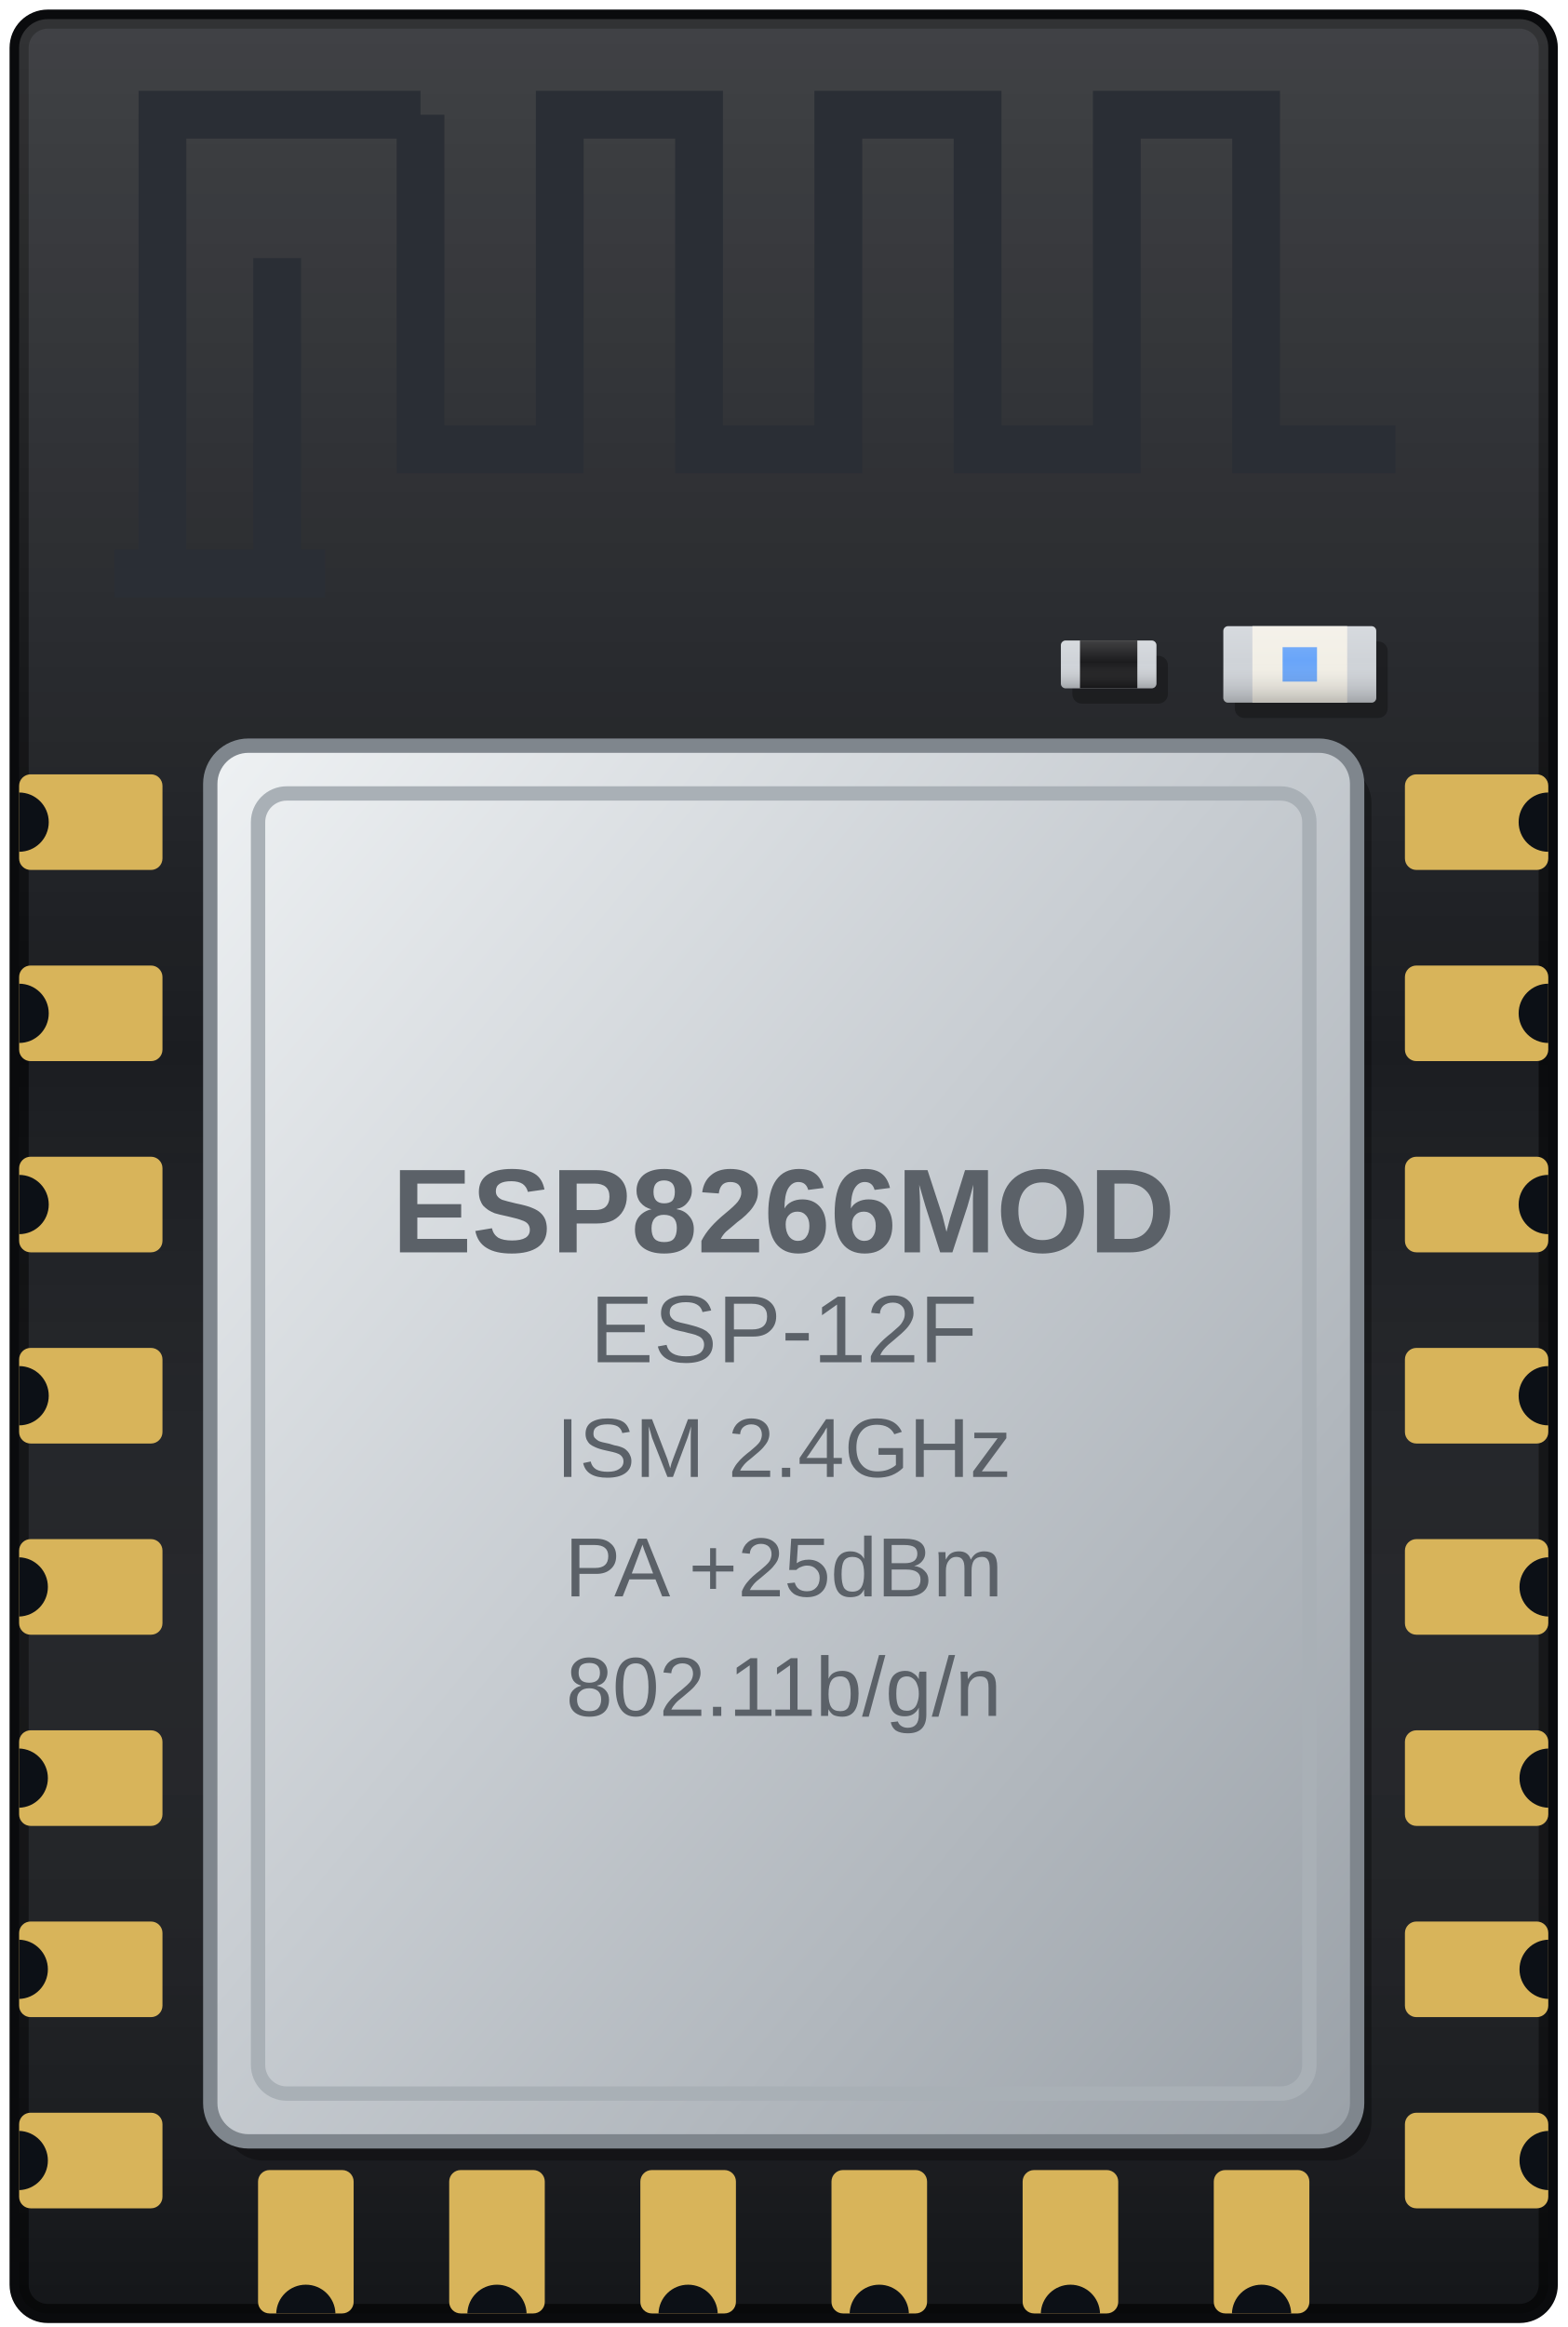
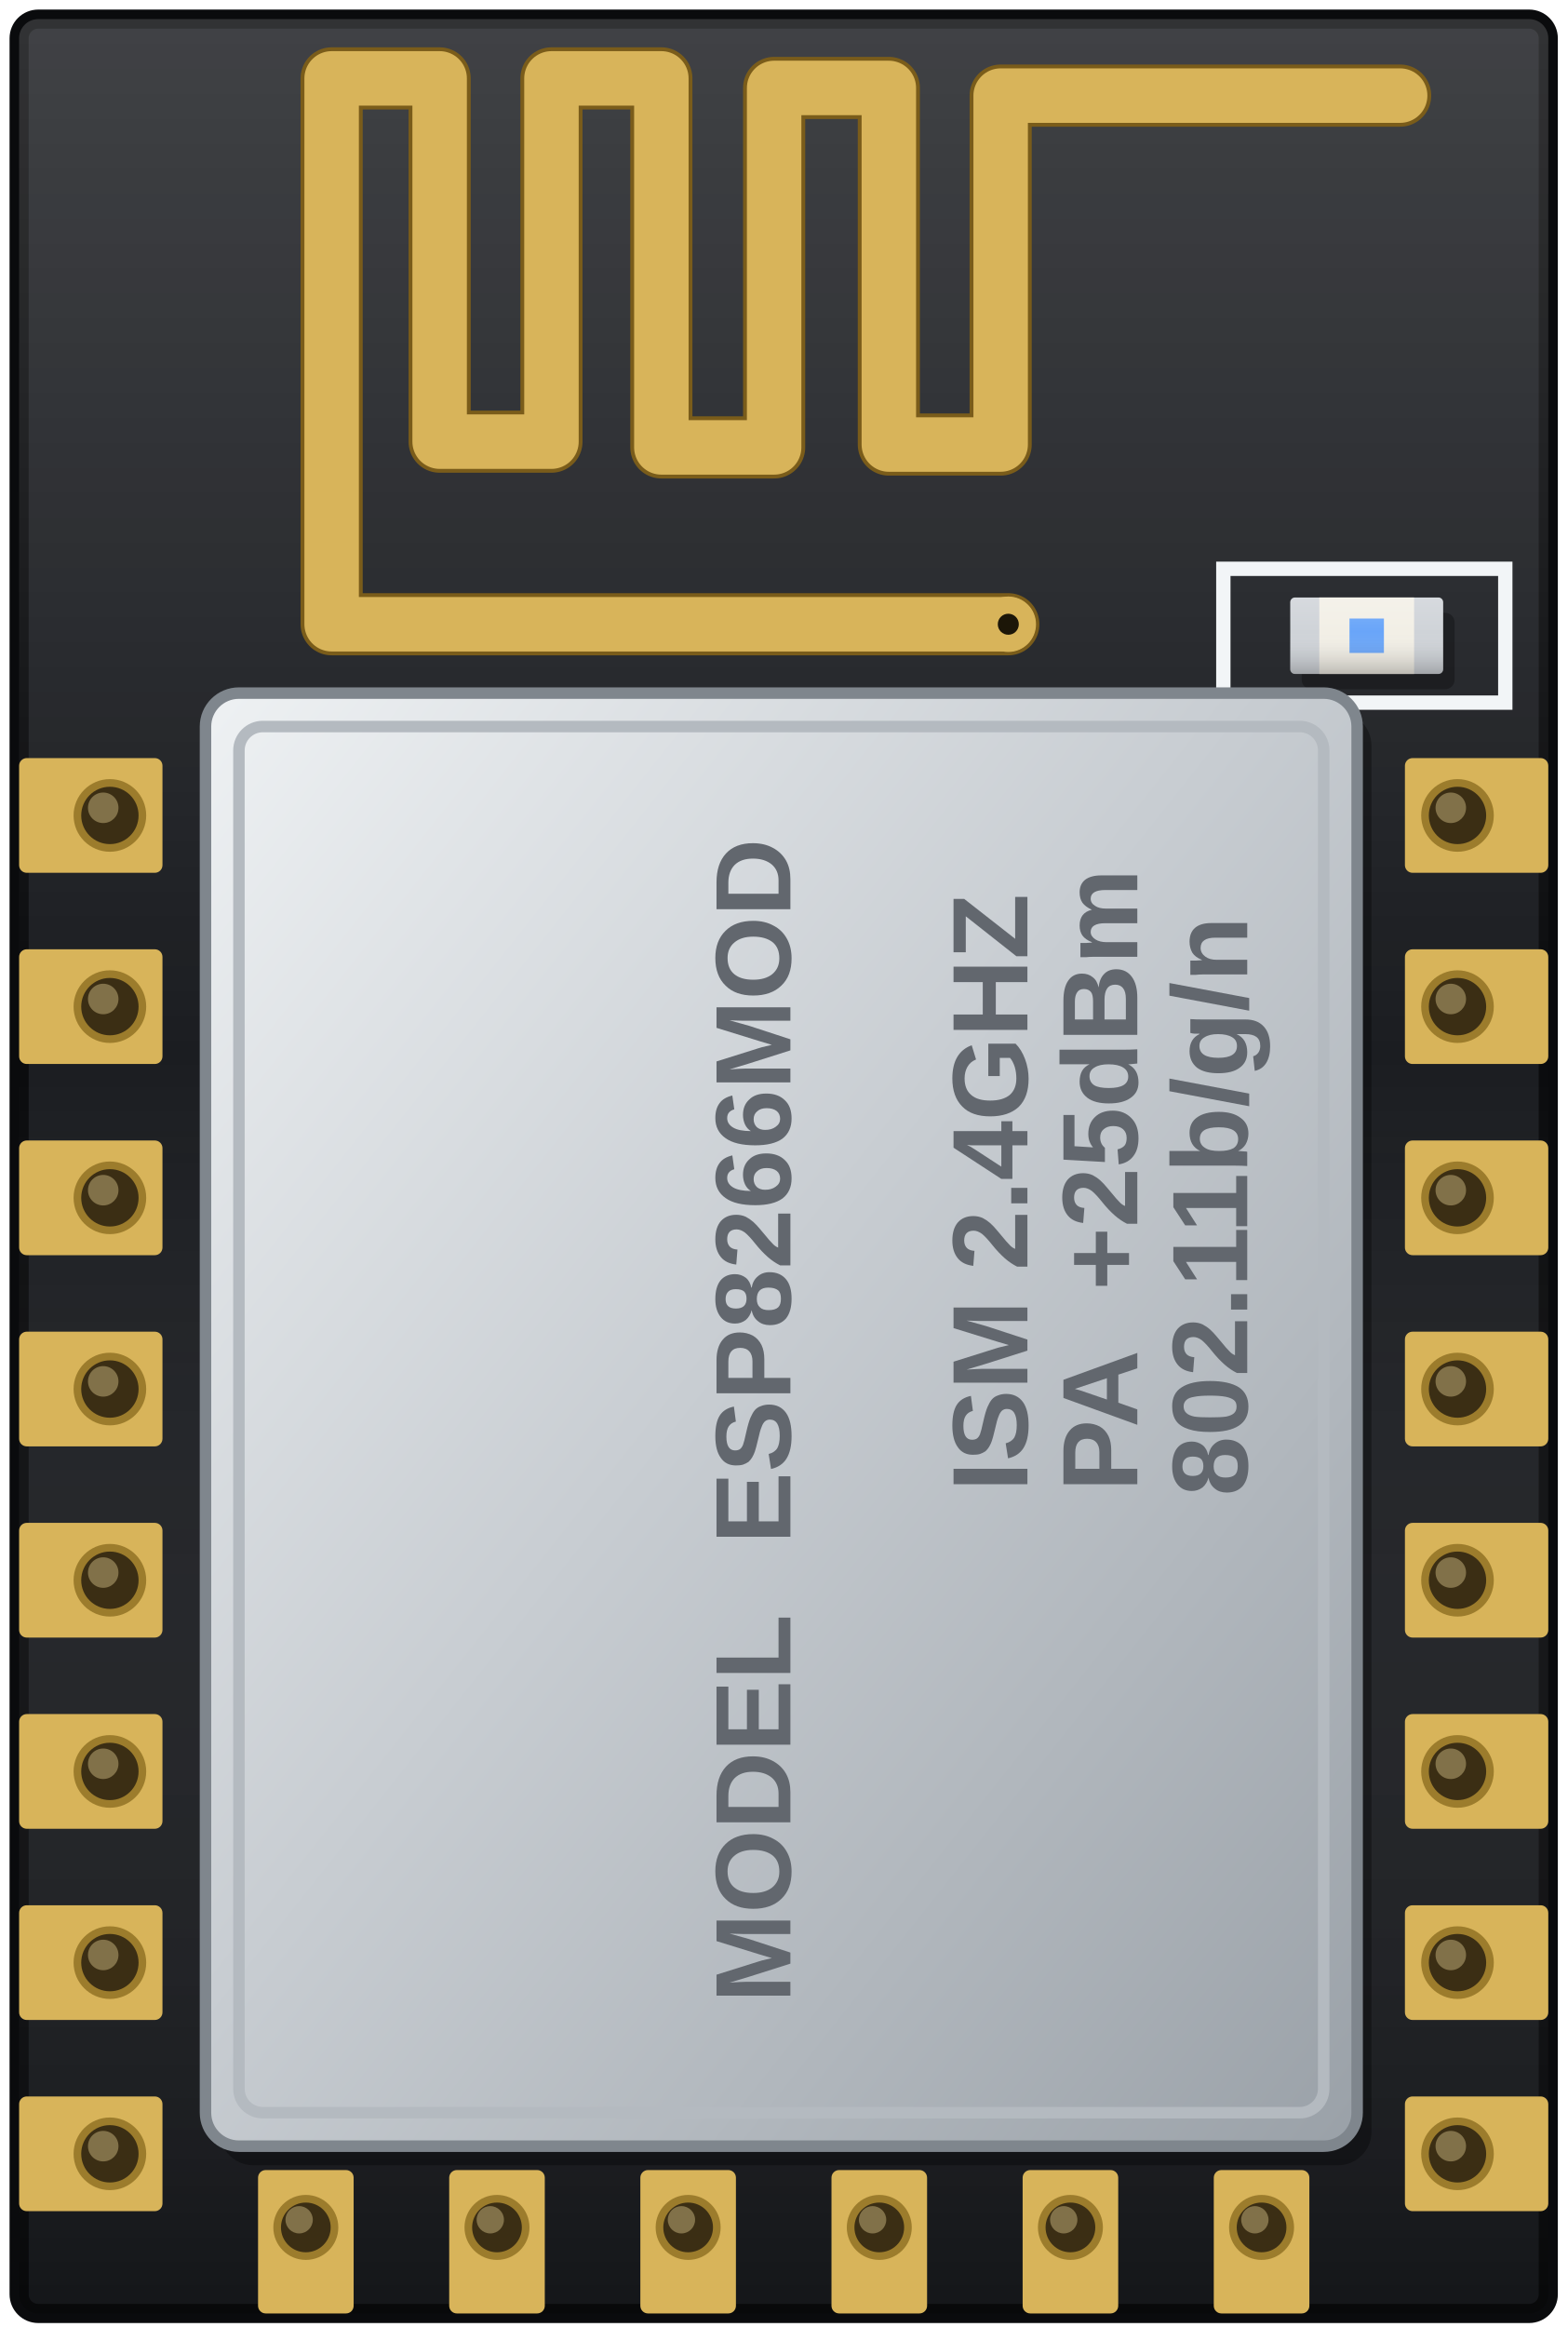
<svg xmlns="http://www.w3.org/2000/svg" version="1.1" width="62px" height="92px" viewBox="0 0 62 92">
  <defs>
    <linearGradient id="luz" x1="0" y1="0" x2="0" y2="1">
      <stop offset="0" stop-color="#ffffff" stop-opacity="0.16" />
      <stop offset="0.45" stop-color="#ffffff" stop-opacity="0" />
      <stop offset="1" stop-color="#000000" stop-opacity="0.22" />
    </linearGradient>
    <linearGradient id="metal" x1="0" y1="0" x2="0" y2="1">
      <stop offset="0" stop-color="#f4f6f8" />
      <stop offset="0.5" stop-color="#b9bfc6" />
      <stop offset="1" stop-color="#868d95" />
    </linearGradient>
    <linearGradient id="metal-h" x1="0" y1="0" x2="1" y2="0">
      <stop offset="0" stop-color="#8a9199" />
      <stop offset="0.35" stop-color="#eef1f4" />
      <stop offset="0.7" stop-color="#b3b9c0" />
      <stop offset="1" stop-color="#7c838b" />
    </linearGradient>
    <radialGradient id="lata" cx="0.4" cy="0.38" r="0.66">
      <stop offset="0" stop-color="#f6f8fa" />
      <stop offset="0.6" stop-color="#c3c9cf" />
      <stop offset="1" stop-color="#8c939b" />
    </radialGradient>
    <linearGradient id="plastico" x1="0" y1="0" x2="0" y2="1">
      <stop offset="0" stop-color="#3a3c40" />
      <stop offset="1" stop-color="#16171a" />
    </linearGradient>
    <linearGradient id="ouro" x1="0" y1="0" x2="0" y2="1">
      <stop offset="0" stop-color="#f4dc8c" />
      <stop offset="1" stop-color="#b88a2c" />
    </linearGradient>
    <linearGradient id="blindagem" x1="0" y1="0" x2="1" y2="1">
      <stop offset="0" stop-color="#eef1f3" />
      <stop offset="0.45" stop-color="#c8cdd2" />
      <stop offset="1" stop-color="#9aa1a8" />
    </linearGradient>
    <radialGradient id="cupula" cx="0.36" cy="0.3" r="0.78">
      <stop offset="0" stop-color="#ffffff" stop-opacity="0.6" />
      <stop offset="0.32" stop-color="#ffffff" stop-opacity="0.1" />
      <stop offset="1" stop-color="#000000" stop-opacity="0.32" />
    </radialGradient>
    <linearGradient id="ceramica" x1="0" y1="0" x2="0" y2="1">
      <stop offset="0" stop-color="#f4f1e8" />
      <stop offset="1" stop-color="#cfc9b8" />
    </linearGradient>
  </defs>
-   <path fill-rule="evenodd" d="M1.89 0.756 L60.094 0.756 A1.134 1.134 0 0 1 61.228 1.89 L61.228 90.331 A1.134 1.134 0 0 1 60.094 91.465 L1.89 91.465 A1.134 1.134 0 0 1 0.756 90.331 L0.756 1.89 A1.134 1.134 0 0 1 1.89 0.756 Z" fill="#1b1d21" stroke="#0a0b0d" stroke-width="0.756" />
-   <path fill-rule="evenodd" d="M1.89 0.756 L60.094 0.756 A1.134 1.134 0 0 1 61.228 1.89 L61.228 90.331 A1.134 1.134 0 0 1 60.094 91.465 L1.89 91.465 A1.134 1.134 0 0 1 0.756 90.331 L0.756 1.89 A1.134 1.134 0 0 1 1.89 0.756 Z" fill="url(#luz)" />
-   <path d="M6.425 22.677 L6.425 4.535" fill="none" stroke="#2a2e35" stroke-width="1.89" stroke-linecap="butt" />
-   <path d="M10.961 22.677 L10.961 10.205" fill="none" stroke="#2a2e35" stroke-width="1.89" stroke-linecap="butt" />
-   <path d="M5.48 4.535 L16.63 4.535" fill="none" stroke="#2a2e35" stroke-width="1.89" stroke-linecap="butt" />
-   <path d="M16.63 4.535 L16.63 17.764 L22.137 17.764 L22.137 4.535 L27.645 4.535 L27.645 17.764 L33.152 17.764 L33.152 4.535 L38.659 4.535 L38.659 17.764 L44.166 17.764 L44.166 4.535 L49.674 4.535 L49.674 17.764 L55.181 17.764" fill="none" stroke="#2a2e35" stroke-width="1.89" stroke-linecap="butt" />
-   <path d="M4.535 22.677 L12.85 22.677" fill="none" stroke="#2a2e35" stroke-width="1.89" stroke-linecap="butt" />
-   <rect x="0.756" y="30.614" width="5.669" height="3.78" rx="0.454" fill="#d8b45a" />
-   <path d="M0.756 31.332 A1.172 1.172 0 0 1 0.756 33.676 Z" fill="#0c1016" />
-   <rect x="0.756" y="38.173" width="5.669" height="3.78" rx="0.454" fill="#d8b45a" />
-   <path d="M0.756 38.891 A1.172 1.172 0 0 1 0.756 41.235 Z" fill="#0c1016" />
-   <rect x="0.756" y="45.732" width="5.669" height="3.78" rx="0.454" fill="#d8b45a" />
-   <path d="M0.756 46.45 A1.172 1.172 0 0 1 0.756 48.794 Z" fill="#0c1016" />
-   <rect x="0.756" y="53.291" width="5.669" height="3.78" rx="0.454" fill="#d8b45a" />
-   <path d="M0.756 54.009 A1.172 1.172 0 0 1 0.756 56.353 Z" fill="#0c1016" />
-   <rect x="0.756" y="60.85" width="5.669" height="3.78" rx="0.454" fill="#d8b45a" />
-   <path d="M0.756 61.569 A1.172 1.172 0 0 1 0.756 63.912 Z" fill="#0c1016" />
-   <rect x="0.756" y="68.409" width="5.669" height="3.78" rx="0.454" fill="#d8b45a" />
-   <path d="M0.756 69.128 A1.172 1.172 0 0 1 0.756 71.471 Z" fill="#0c1016" />
-   <rect x="0.756" y="75.969" width="5.669" height="3.78" rx="0.454" fill="#d8b45a" />
-   <path d="M0.756 76.687 A1.172 1.172 0 0 1 0.756 79.03 Z" fill="#0c1016" />
-   <rect x="0.756" y="83.528" width="5.669" height="3.78" rx="0.454" fill="#d8b45a" />
-   <path d="M0.756 84.246 A1.172 1.172 0 0 1 0.756 86.589 Z" fill="#0c1016" />
-   <rect x="55.559" y="30.614" width="5.669" height="3.78" rx="0.454" fill="#d8b45a" />
-   <path d="M61.228 33.676 A1.172 1.172 0 0 1 61.228 31.332 Z" fill="#0c1016" />
-   <rect x="55.559" y="38.173" width="5.669" height="3.78" rx="0.454" fill="#d8b45a" />
-   <path d="M61.228 41.235 A1.172 1.172 0 0 1 61.228 38.891 Z" fill="#0c1016" />
-   <rect x="55.559" y="45.732" width="5.669" height="3.78" rx="0.454" fill="#d8b45a" />
-   <path d="M61.228 48.794 A1.172 1.172 0 0 1 61.228 46.45 Z" fill="#0c1016" />
-   <rect x="55.559" y="53.291" width="5.669" height="3.78" rx="0.454" fill="#d8b45a" />
-   <path d="M61.228 56.353 A1.172 1.172 0 0 1 61.228 54.009 Z" fill="#0c1016" />
-   <rect x="55.559" y="60.85" width="5.669" height="3.78" rx="0.454" fill="#d8b45a" />
-   <path d="M61.228 63.912 A1.172 1.172 0 0 1 61.228 61.569 Z" fill="#0c1016" />
-   <rect x="55.559" y="68.409" width="5.669" height="3.78" rx="0.454" fill="#d8b45a" />
-   <path d="M61.228 71.471 A1.172 1.172 0 0 1 61.228 69.128 Z" fill="#0c1016" />
-   <rect x="55.559" y="75.969" width="5.669" height="3.78" rx="0.454" fill="#d8b45a" />
-   <path d="M61.228 79.03 A1.172 1.172 0 0 1 61.228 76.687 Z" fill="#0c1016" />
-   <rect x="55.559" y="83.528" width="5.669" height="3.78" rx="0.454" fill="#d8b45a" />
-   <path d="M61.228 86.589 A1.172 1.172 0 0 1 61.228 84.246 Z" fill="#0c1016" />
-   <rect x="10.205" y="85.795" width="3.78" height="5.669" rx="0.454" fill="#d8b45a" />
-   <path d="M10.923 91.465 A1.172 1.172 0 0 1 13.266 91.465 Z" fill="#0c1016" />
-   <rect x="17.764" y="85.795" width="3.78" height="5.669" rx="0.454" fill="#d8b45a" />
-   <path d="M18.482 91.465 A1.172 1.172 0 0 1 20.825 91.465 Z" fill="#0c1016" />
-   <rect x="25.323" y="85.795" width="3.78" height="5.669" rx="0.454" fill="#d8b45a" />
-   <path d="M26.041 91.465 A1.172 1.172 0 0 1 28.384 91.465 Z" fill="#0c1016" />
-   <rect x="32.882" y="85.795" width="3.78" height="5.669" rx="0.454" fill="#d8b45a" />
-   <path d="M33.6 91.465 A1.172 1.172 0 0 1 35.943 91.465 Z" fill="#0c1016" />
-   <rect x="40.441" y="85.795" width="3.78" height="5.669" rx="0.454" fill="#d8b45a" />
-   <path d="M41.159 91.465 A1.172 1.172 0 0 1 43.502 91.465 Z" fill="#0c1016" />
-   <rect x="48" y="85.795" width="3.78" height="5.669" rx="0.454" fill="#d8b45a" />
-   <path d="M48.718 91.465 A1.172 1.172 0 0 1 51.061 91.465 Z" fill="#0c1016" />
-   <rect x="8.882" y="30.236" width="45.354" height="55.181" rx="1.512" fill="#000000" fill-opacity="0.3" />
-   <rect x="8.315" y="29.48" width="45.354" height="55.181" rx="1.512" fill="url(#blindagem)" stroke="#7f868d" stroke-width="0.567" />
-   <rect x="10.205" y="31.37" width="41.575" height="51.402" rx="1.134" fill="none" stroke="#a9b0b6" stroke-width="0.567" />
-   <text transform="translate(30.992 47.622) rotate(0)" x="0" y="1.89" font-family="Arial" font-weight="bold" font-size="4.724" fill="#5b6168" text-anchor="middle">ESP8266MOD</text>
-   <text transform="translate(30.992 52.346) rotate(0)" x="0" y="1.512" font-family="Arial" font-weight="normal" font-size="3.78" fill="#5b6168" text-anchor="middle">ESP-12F</text>
-   <text transform="translate(30.992 57.071) rotate(0)" x="0" y="1.323" font-family="Arial" font-weight="normal" font-size="3.307" fill="#5b6168" text-anchor="middle">ISM 2.4GHz</text>
-   <text transform="translate(30.992 61.795) rotate(0)" x="0" y="1.323" font-family="Arial" font-weight="normal" font-size="3.307" fill="#5b6168" text-anchor="middle">PA +25dBm</text>
-   <text transform="translate(30.992 66.52) rotate(0)" x="0" y="1.323" font-family="Arial" font-weight="normal" font-size="3.307" fill="#5b6168" text-anchor="middle">802.11b/g/n</text>
-   <rect x="42.406" y="25.928" width="3.78" height="1.89" rx="0.378" fill="#000000" fill-opacity="0.28" />
-   <rect x="41.953" y="25.323" width="3.78" height="1.89" rx="0.189" fill="#cfd3d8" />
-   <rect x="42.709" y="25.323" width="2.268" height="1.89" fill="#1c1c1e" />
-   <rect x="41.953" y="25.323" width="3.78" height="1.89" rx="0.189" fill="url(#luz)" />
-   <rect x="48.831" y="25.361" width="6.047" height="3.024" rx="0.378" fill="#000000" fill-opacity="0.28" />
-   <rect x="48.378" y="24.756" width="6.047" height="3.024" rx="0.189" fill="#cfd3d8" />
-   <rect x="49.527" y="24.756" width="3.749" height="3.024" fill="#f2efe6" />
-   <rect x="50.721" y="25.587" width="1.361" height="1.361" fill="#3b8cff" fill-opacity="0.75" />
-   <rect x="48.378" y="24.756" width="6.047" height="3.024" rx="0.189" fill="url(#luz)" />
+   <path fill-rule="evenodd" d="M1.512 0.756 L60.472 0.756 A0.756 0.756 0 0 1 61.228 1.512 L61.228 90.709 A0.756 0.756 0 0 1 60.472 91.465 L1.512 91.465 A0.756 0.756 0 0 1 0.756 90.709 L0.756 1.512 A0.756 0.756 0 0 1 1.512 0.756 Z" fill="#1b1d21" stroke="#0a0b0d" stroke-width="0.756" />
+   <path fill-rule="evenodd" d="M1.512 0.756 L60.472 0.756 A0.756 0.756 0 0 1 61.228 1.512 L61.228 90.709 A0.756 0.756 0 0 1 60.472 91.465 L1.512 91.465 A0.756 0.756 0 0 1 0.756 90.709 L0.756 1.512 A0.756 0.756 0 0 1 1.512 0.756 Z" fill="url(#luz)" />
+   <path stroke-linejoin="round" d="M39.874 24.68 L13.115 24.68 L13.115 3.099 L17.386 3.099 L17.386 17.461 L21.808 17.461 L21.808 3.099 L26.154 3.099 L26.154 17.688 L30.614 17.688 L30.614 3.477 L35.15 3.477 L35.15 17.575 L39.572 17.575 L39.572 3.78 L55.37 3.78" fill="none" stroke="#7a5c1a" stroke-width="2.457" stroke-linecap="round" />
+   <path stroke-linejoin="round" d="M39.874 24.68 L13.115 24.68 L13.115 3.099 L17.386 3.099 L17.386 17.461 L21.808 17.461 L21.808 3.099 L26.154 3.099 L26.154 17.688 L30.614 17.688 L30.614 3.477 L35.15 3.477 L35.15 17.575 L39.572 17.575 L39.572 3.78 L55.37 3.78" fill="none" stroke="#d8b45a" stroke-width="2.154" stroke-linecap="round" />
+   <circle cx="39.874" cy="24.68" r="1.096" fill="#d8b45a" />
+   <circle cx="39.874" cy="24.68" r="0.416" fill="#1c1608" />
+   <rect x="0.756" y="29.972" width="5.669" height="4.535" rx="0.302" fill="#d8b45a" />
+   <circle cx="4.346" cy="32.239" r="1.436" fill="#9c7c2c" />
+   <circle cx="4.346" cy="32.239" r="1.134" fill="#3b2e14" />
+   <circle cx="4.082" cy="31.937" r="0.603" fill="#d8c48a" fill-opacity="0.45" />
+   <rect x="0.756" y="37.531" width="5.669" height="4.535" rx="0.302" fill="#d8b45a" />
+   <circle cx="4.346" cy="39.798" r="1.436" fill="#9c7c2c" />
+   <circle cx="4.346" cy="39.798" r="1.134" fill="#3b2e14" />
+   <circle cx="4.082" cy="39.496" r="0.603" fill="#d8c48a" fill-opacity="0.45" />
+   <rect x="0.756" y="45.09" width="5.669" height="4.535" rx="0.302" fill="#d8b45a" />
+   <circle cx="4.346" cy="47.357" r="1.436" fill="#9c7c2c" />
+   <circle cx="4.346" cy="47.357" r="1.134" fill="#3b2e14" />
+   <circle cx="4.082" cy="47.055" r="0.603" fill="#d8c48a" fill-opacity="0.45" />
+   <rect x="0.756" y="52.649" width="5.669" height="4.535" rx="0.302" fill="#d8b45a" />
+   <circle cx="4.346" cy="54.917" r="1.436" fill="#9c7c2c" />
+   <circle cx="4.346" cy="54.917" r="1.134" fill="#3b2e14" />
+   <circle cx="4.082" cy="54.614" r="0.603" fill="#d8c48a" fill-opacity="0.45" />
+   <rect x="0.756" y="60.208" width="5.669" height="4.535" rx="0.302" fill="#d8b45a" />
+   <circle cx="4.346" cy="62.476" r="1.436" fill="#9c7c2c" />
+   <circle cx="4.346" cy="62.476" r="1.134" fill="#3b2e14" />
+   <circle cx="4.082" cy="62.173" r="0.603" fill="#d8c48a" fill-opacity="0.45" />
+   <rect x="0.756" y="67.767" width="5.669" height="4.535" rx="0.302" fill="#d8b45a" />
+   <circle cx="4.346" cy="70.035" r="1.436" fill="#9c7c2c" />
+   <circle cx="4.346" cy="70.035" r="1.134" fill="#3b2e14" />
+   <circle cx="4.082" cy="69.732" r="0.603" fill="#d8c48a" fill-opacity="0.45" />
+   <rect x="0.756" y="75.326" width="5.669" height="4.535" rx="0.302" fill="#d8b45a" />
+   <circle cx="4.346" cy="77.594" r="1.436" fill="#9c7c2c" />
+   <circle cx="4.346" cy="77.594" r="1.134" fill="#3b2e14" />
+   <circle cx="4.082" cy="77.291" r="0.603" fill="#d8c48a" fill-opacity="0.45" />
+   <rect x="0.756" y="82.885" width="5.669" height="4.535" rx="0.302" fill="#d8b45a" />
+   <circle cx="4.346" cy="85.153" r="1.436" fill="#9c7c2c" />
+   <circle cx="4.346" cy="85.153" r="1.134" fill="#3b2e14" />
+   <circle cx="4.082" cy="84.85" r="0.603" fill="#d8c48a" fill-opacity="0.45" />
+   <rect x="55.559" y="29.972" width="5.669" height="4.535" rx="0.302" fill="#d8b45a" />
+   <circle cx="57.638" cy="32.239" r="1.436" fill="#9c7c2c" />
+   <circle cx="57.638" cy="32.239" r="1.134" fill="#3b2e14" />
+   <circle cx="57.373" cy="31.937" r="0.603" fill="#d8c48a" fill-opacity="0.45" />
+   <rect x="55.559" y="37.531" width="5.669" height="4.535" rx="0.302" fill="#d8b45a" />
+   <circle cx="57.638" cy="39.798" r="1.436" fill="#9c7c2c" />
+   <circle cx="57.638" cy="39.798" r="1.134" fill="#3b2e14" />
+   <circle cx="57.373" cy="39.496" r="0.603" fill="#d8c48a" fill-opacity="0.45" />
+   <rect x="55.559" y="45.09" width="5.669" height="4.535" rx="0.302" fill="#d8b45a" />
+   <circle cx="57.638" cy="47.357" r="1.436" fill="#9c7c2c" />
+   <circle cx="57.638" cy="47.357" r="1.134" fill="#3b2e14" />
+   <circle cx="57.373" cy="47.055" r="0.603" fill="#d8c48a" fill-opacity="0.45" />
+   <rect x="55.559" y="52.649" width="5.669" height="4.535" rx="0.302" fill="#d8b45a" />
+   <circle cx="57.638" cy="54.917" r="1.436" fill="#9c7c2c" />
+   <circle cx="57.638" cy="54.917" r="1.134" fill="#3b2e14" />
+   <circle cx="57.373" cy="54.614" r="0.603" fill="#d8c48a" fill-opacity="0.45" />
+   <rect x="55.559" y="60.208" width="5.669" height="4.535" rx="0.302" fill="#d8b45a" />
+   <circle cx="57.638" cy="62.476" r="1.436" fill="#9c7c2c" />
+   <circle cx="57.638" cy="62.476" r="1.134" fill="#3b2e14" />
+   <circle cx="57.373" cy="62.173" r="0.603" fill="#d8c48a" fill-opacity="0.45" />
+   <rect x="55.559" y="67.767" width="5.669" height="4.535" rx="0.302" fill="#d8b45a" />
+   <circle cx="57.638" cy="70.035" r="1.436" fill="#9c7c2c" />
+   <circle cx="57.638" cy="70.035" r="1.134" fill="#3b2e14" />
+   <circle cx="57.373" cy="69.732" r="0.603" fill="#d8c48a" fill-opacity="0.45" />
+   <rect x="55.559" y="75.326" width="5.669" height="4.535" rx="0.302" fill="#d8b45a" />
+   <circle cx="57.638" cy="77.594" r="1.436" fill="#9c7c2c" />
+   <circle cx="57.638" cy="77.594" r="1.134" fill="#3b2e14" />
+   <circle cx="57.373" cy="77.291" r="0.603" fill="#d8c48a" fill-opacity="0.45" />
+   <rect x="55.559" y="82.885" width="5.669" height="4.535" rx="0.302" fill="#d8b45a" />
+   <circle cx="57.638" cy="85.153" r="1.436" fill="#9c7c2c" />
+   <circle cx="57.638" cy="85.153" r="1.134" fill="#3b2e14" />
+   <circle cx="57.373" cy="84.85" r="0.603" fill="#d8c48a" fill-opacity="0.45" />
+   <rect x="10.205" y="85.795" width="3.78" height="5.669" rx="0.302" fill="#d8b45a" />
+   <circle cx="12.094" cy="88.063" r="1.285" fill="#9c7c2c" />
+   <circle cx="12.094" cy="88.063" r="0.983" fill="#3b2e14" />
+   <circle cx="11.83" cy="87.761" r="0.54" fill="#d8c48a" fill-opacity="0.45" />
+   <rect x="17.764" y="85.795" width="3.78" height="5.669" rx="0.302" fill="#d8b45a" />
+   <circle cx="19.654" cy="88.063" r="1.285" fill="#9c7c2c" />
+   <circle cx="19.654" cy="88.063" r="0.983" fill="#3b2e14" />
+   <circle cx="19.389" cy="87.761" r="0.54" fill="#d8c48a" fill-opacity="0.45" />
+   <rect x="25.323" y="85.795" width="3.78" height="5.669" rx="0.302" fill="#d8b45a" />
+   <circle cx="27.213" cy="88.063" r="1.285" fill="#9c7c2c" />
+   <circle cx="27.213" cy="88.063" r="0.983" fill="#3b2e14" />
+   <circle cx="26.948" cy="87.761" r="0.54" fill="#d8c48a" fill-opacity="0.45" />
+   <rect x="32.882" y="85.795" width="3.78" height="5.669" rx="0.302" fill="#d8b45a" />
+   <circle cx="34.772" cy="88.063" r="1.285" fill="#9c7c2c" />
+   <circle cx="34.772" cy="88.063" r="0.983" fill="#3b2e14" />
+   <circle cx="34.507" cy="87.761" r="0.54" fill="#d8c48a" fill-opacity="0.45" />
+   <rect x="40.441" y="85.795" width="3.78" height="5.669" rx="0.302" fill="#d8b45a" />
+   <circle cx="42.331" cy="88.063" r="1.285" fill="#9c7c2c" />
+   <circle cx="42.331" cy="88.063" r="0.983" fill="#3b2e14" />
+   <circle cx="42.066" cy="87.761" r="0.54" fill="#d8c48a" fill-opacity="0.45" />
+   <rect x="48" y="85.795" width="3.78" height="5.669" rx="0.302" fill="#d8b45a" />
+   <circle cx="49.89" cy="88.063" r="1.285" fill="#9c7c2c" />
+   <circle cx="49.89" cy="88.063" r="0.983" fill="#3b2e14" />
+   <circle cx="49.625" cy="87.761" r="0.54" fill="#d8c48a" fill-opacity="0.45" />
+   <rect x="48.378" y="22.488" width="11.15" height="5.291" fill="none" stroke="#f2f5f7" stroke-width="0.567" />
+   <rect x="51.477" y="24.227" width="6.047" height="3.024" rx="0.378" fill="#000000" fill-opacity="0.28" />
+   <rect x="51.024" y="23.622" width="6.047" height="3.024" rx="0.189" fill="#cfd3d8" />
+   <rect x="52.173" y="23.622" width="3.749" height="3.024" fill="#f2efe6" />
+   <rect x="53.367" y="24.454" width="1.361" height="1.361" fill="#3b8cff" fill-opacity="0.75" />
+   <rect x="51.024" y="23.622" width="6.047" height="3.024" rx="0.189" fill="url(#luz)" />
+   <rect x="8.693" y="28.157" width="45.543" height="57.449" rx="1.323" fill="#000000" fill-opacity="0.32" />
+   <rect x="8.126" y="27.402" width="45.543" height="57.449" rx="1.323" fill="url(#blindagem)" stroke="#7f868d" stroke-width="0.454" />
+   <rect x="9.449" y="28.724" width="42.898" height="54.803" rx="0.945" fill="none" stroke="#b4bac0" stroke-width="0.454" />
+   <text transform="translate(31.257 79.181) rotate(-90)" x="0" y="0" font-family="Arial" font-weight="bold" font-size="4.252" fill="#62676e" text-anchor="start">MODEL</text>
+   <text transform="translate(31.257 61.039) rotate(-90)" x="0" y="0" font-family="Arial" font-weight="bold" font-size="4.252" fill="#62676e" text-anchor="start">ESP8266MOD</text>
+   <text transform="translate(40.63 58.961) rotate(-90)" x="0" y="0" font-family="Arial" font-weight="bold" font-size="4.252" fill="#62676e" text-anchor="start">ISM 2.4GHZ</text>
+   <text transform="translate(44.976 58.961) rotate(-90)" x="0" y="0" font-family="Arial" font-weight="bold" font-size="4.252" fill="#62676e" text-anchor="start">PA  +25dBm</text>
+   <text transform="translate(49.323 59.15) rotate(-90)" x="0" y="0" font-family="Arial" font-weight="bold" font-size="4.252" fill="#62676e" text-anchor="start">802.11b/g/n</text>
</svg>
